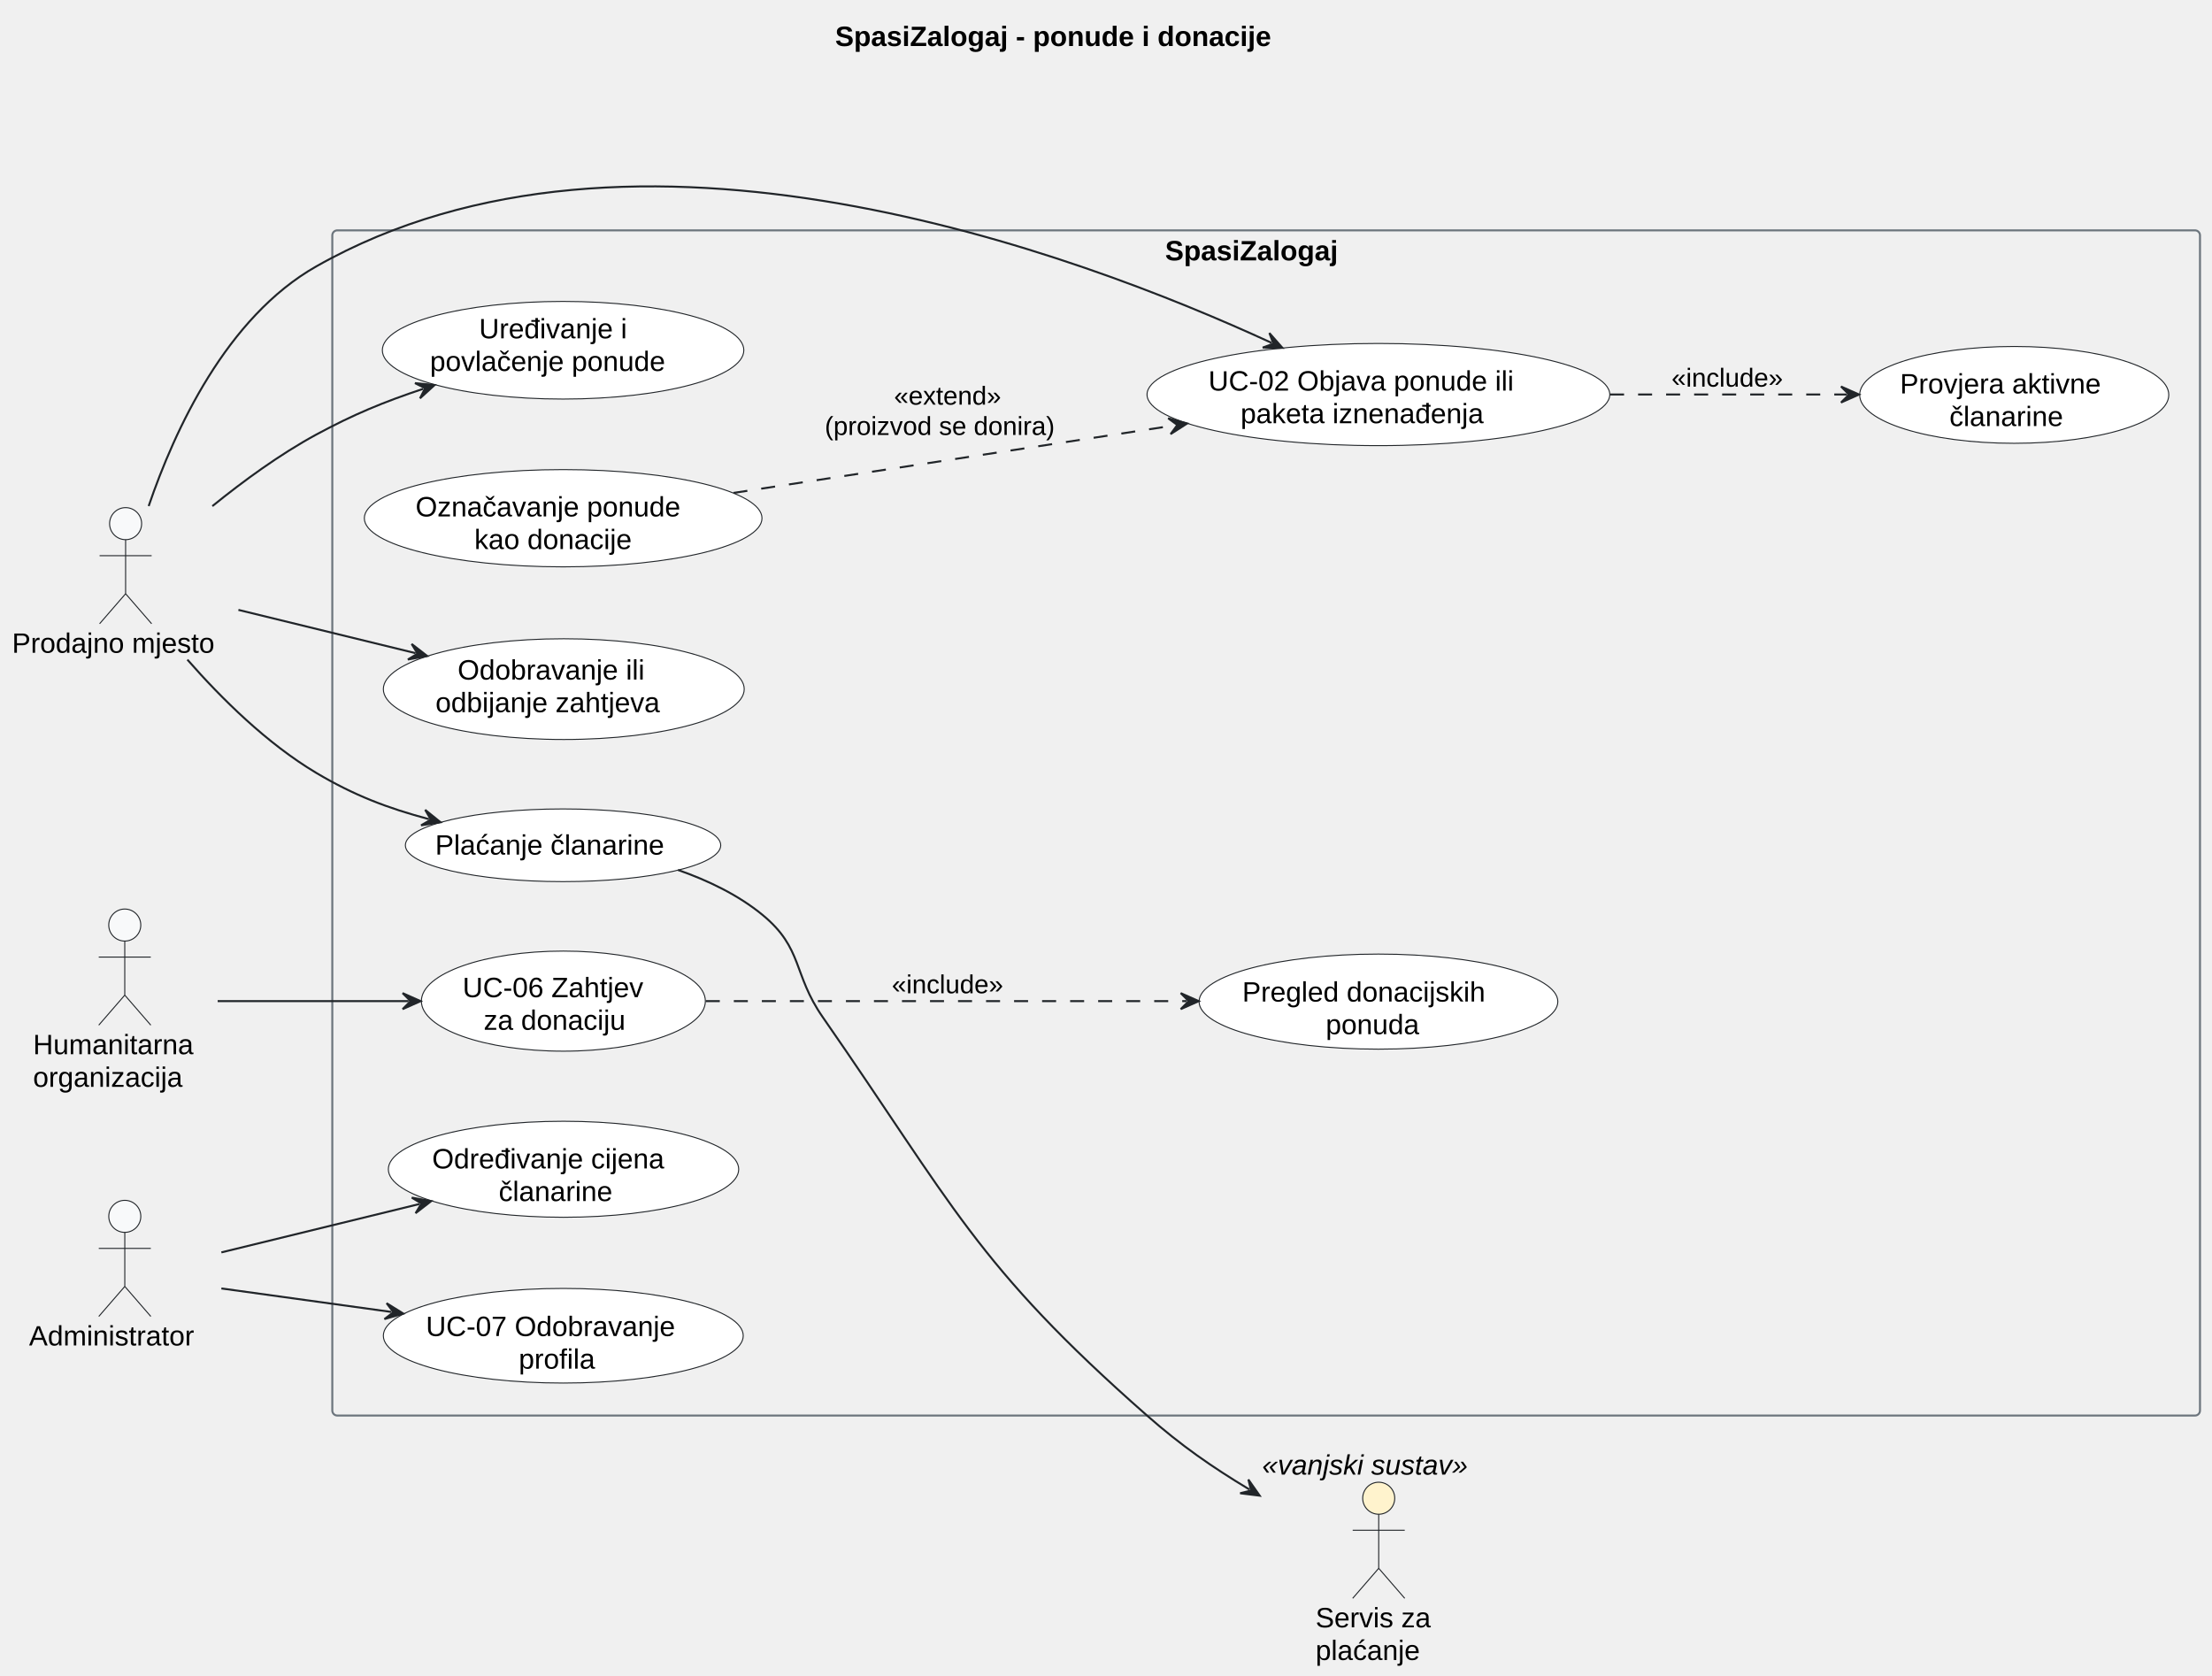
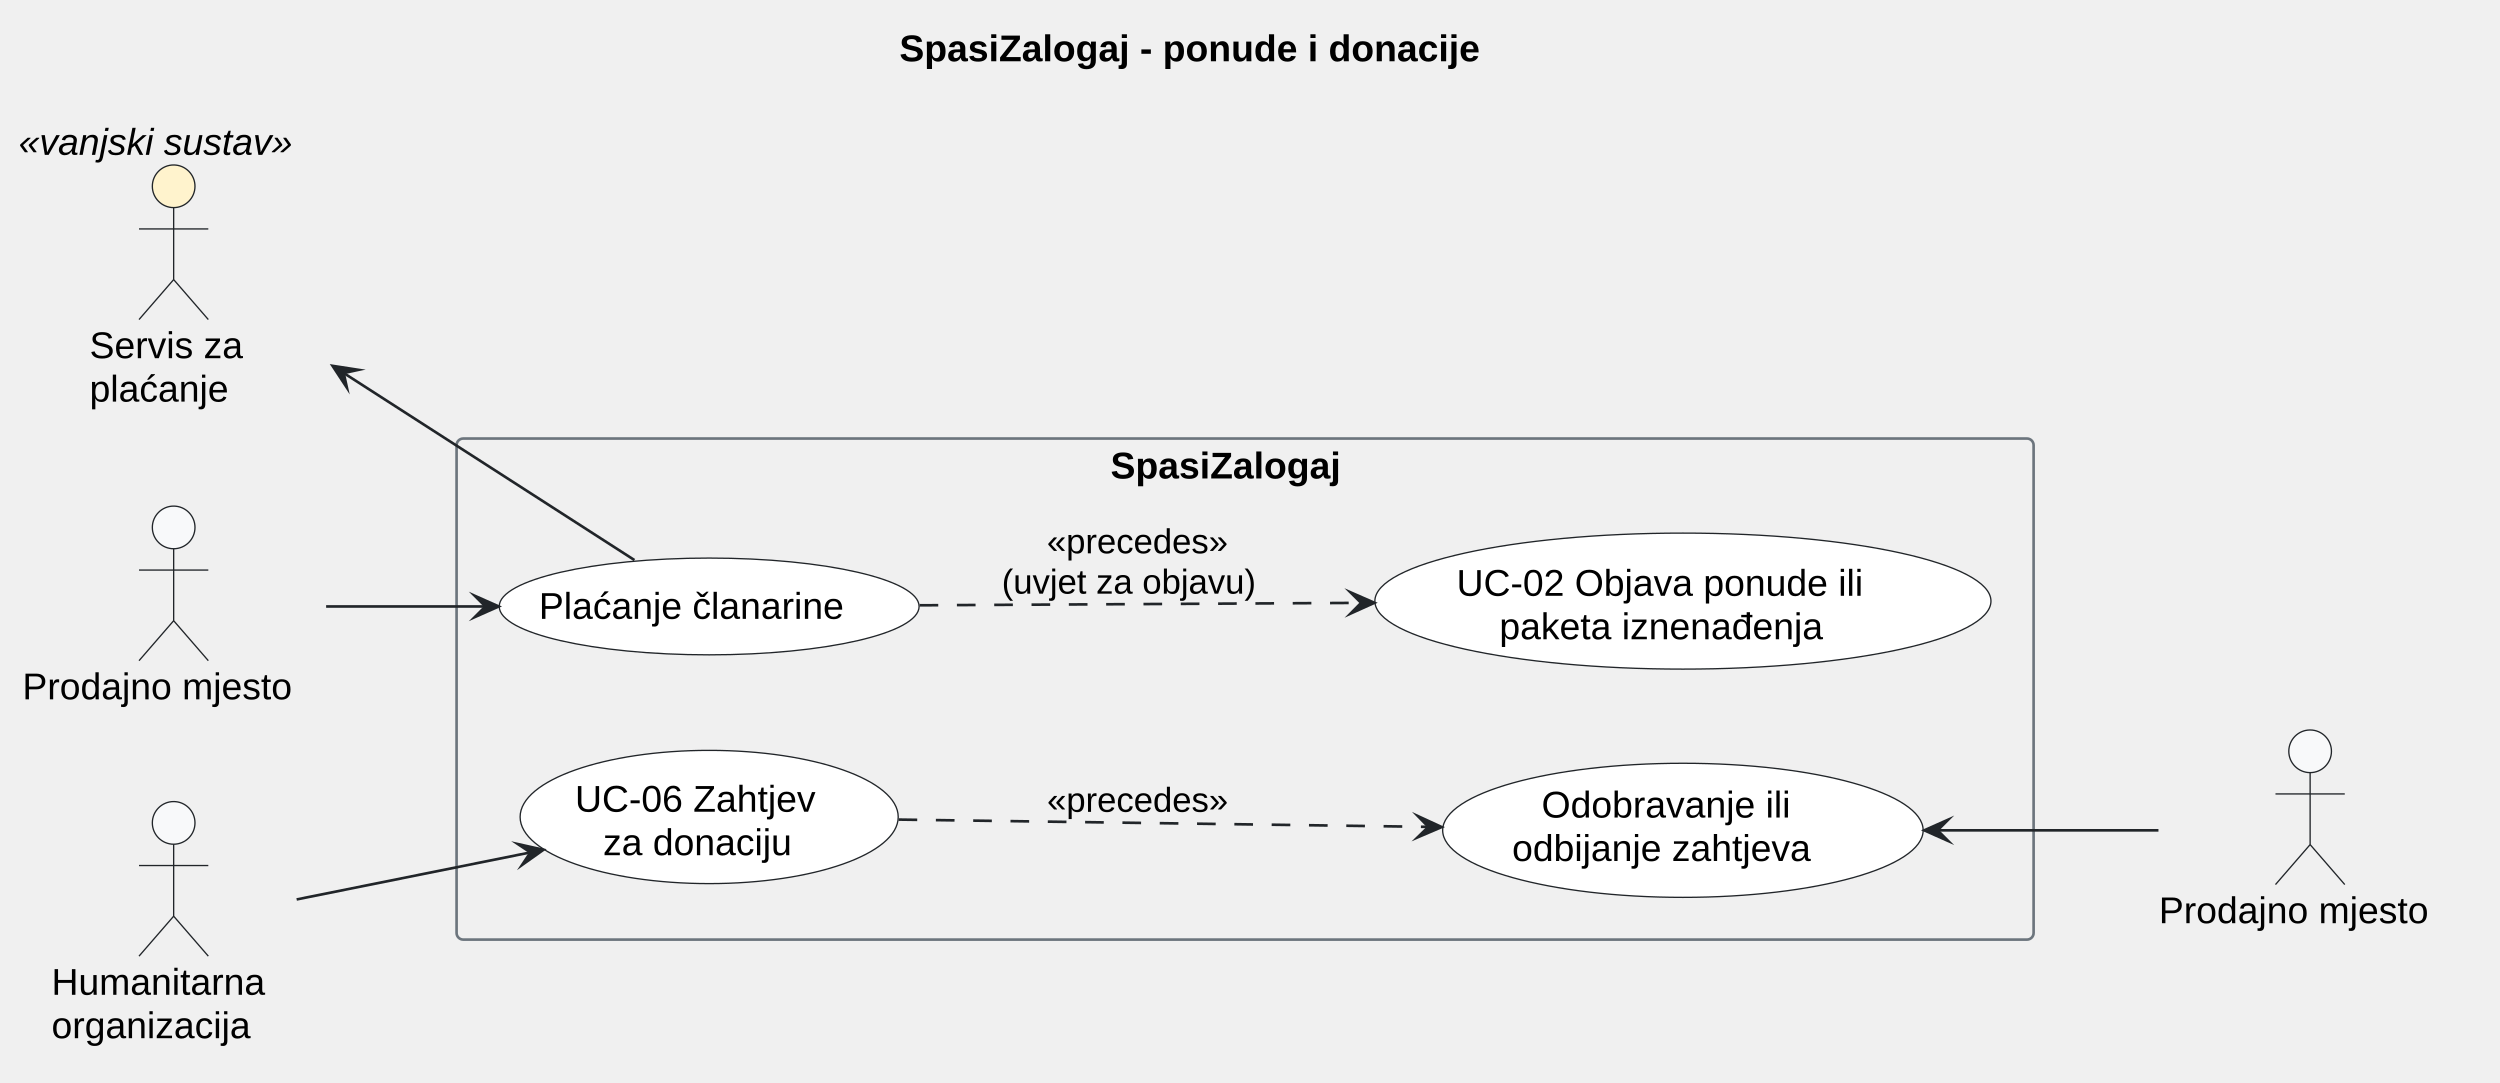
- <svg xmlns="http://www.w3.org/2000/svg" contentStyleType="text/css" data-diagram-type="DESCRIPTION" height="837px" preserveAspectRatio="none" style="width:1105px;height:837px;background:#FFFFFF;" version="1.1" viewBox="0 0 1105 837" width="1105px" zoomAndPan="magnify">
+ <svg xmlns="http://www.w3.org/2000/svg" version="1.1" data-diagram-type="DESCRIPTION" style="width:938px;height:406px;background:#FFFFFF;" width="938px" height="406px" viewBox="0 0 938 406" zoomAndPan="magnify" preserveAspectRatio="none" contentStyleType="text/css">
  <defs />
-   <g>
-     <g class="title" data-source-line="14">
-       <text fill="#000000" font-family="Arial" font-size="14" font-weight="bold" lengthAdjust="spacing" textLength="256.607" x="417.196" y="22.995">SpasiZalogaj - ponude i donacije</text>
+   <g font-family="sans-serif" lengthAdjust="spacing">
+     <g class="title" data-source-line="15">
+       <text x="337.45" y="22.995" fill="#000" font-size="14" textLength="256.607" font-weight="700" font-family="Arial">SpasiZalogaj - ponude i donacije</text>
    </g>
-     <g class="cluster" data-entity="SpasiZalogaj" data-source-line="37" data-uid="ent0005" id="cluster_SpasiZalogaj">
-       <rect fill="none" height="592" rx="2.5" ry="2.5" style="stroke:#6C757D;stroke-width:1;" width="933" x="166" y="115.057" />
-       <text fill="#000000" font-family="Arial" font-size="14" font-weight="bold" lengthAdjust="spacing" textLength="100.967" x="582.017" y="130.052">SpasiZalogaj</text>
+     <g class="cluster" data-qualified-name="SpasiZalogaj" id="ent0004" data-source-line="39">
+       <rect x="171.31" y="164.539" width="591.7" height="188" fill="none" style="stroke:#6C757D;stroke-width:1;" rx="2.5" ry="2.5" />
+       <text x="416.677" y="179.534" fill="#000" font-size="14" textLength="100.967" font-weight="700" font-family="Arial">SpasiZalogaj</text>
    </g>
-     <g class="entity" data-entity="UCClan" data-source-line="38" data-uid="ent0006" id="entity_UCClan">
-       <ellipse cx="281.268" cy="422.211" fill="#FFFFFF" rx="78.768" ry="18.154" style="stroke:#212529;stroke-width:0.5;" />
-       <text fill="#000000" font-family="Arial" font-size="14" lengthAdjust="spacing" textLength="127.764" x="217.386" y="426.859">Plaćanje članarine</text>
+     <g class="entity" data-qualified-name="SpasiZalogaj.UCClan" id="ent0005" data-source-line="41">
+       <ellipse cx="266.078" cy="227.542" rx="78.768" ry="18.154" fill="#FFF" style="stroke:#212529;stroke-width:0.5;" />
+       <text x="202.196" y="232.191" fill="#000" font-size="14" textLength="127.764" font-family="Arial">Plaćanje članarine</text>
    </g>
-     <g class="entity" data-entity="UC02" data-source-line="39" data-uid="ent0007" id="entity_UC02">
-       <ellipse cx="688.579" cy="197.073" fill="#FFFFFF" rx="115.579" ry="25.516" style="stroke:#212529;stroke-width:0.5;" />
-       <text fill="#000000" font-family="Arial" font-size="14" lengthAdjust="spacing" textLength="169.846" x="603.656" y="195.088">UC-02 Objava ponude ili</text>
-       <text fill="#000000" font-family="Arial" font-size="14" lengthAdjust="spacing" textLength="137.724" x="619.717" y="211.385">paketa iznenađenja</text>
+     <g class="entity" data-qualified-name="SpasiZalogaj.UC02" id="ent0006" data-source-line="42">
+       <ellipse cx="631.429" cy="225.534" rx="115.579" ry="25.516" fill="#FFF" style="stroke:#212529;stroke-width:0.5;" />
+       <text x="546.506" y="223.55" fill="#000" font-size="14" textLength="169.846" font-family="Arial">UC-02 Objava ponude ili</text>
+       <text x="562.567" y="239.847" fill="#000" font-size="14" textLength="137.724" font-family="Arial">paketa iznenađenja</text>
    </g>
-     <g class="entity" data-entity="UCProvjera" data-source-line="40" data-uid="ent0008" id="entity_UCProvjera">
-       <ellipse cx="1006.204" cy="197.24" fill="#FFFFFF" rx="77.204" ry="24.183" style="stroke:#212529;stroke-width:0.5;" />
-       <text fill="#000000" font-family="Arial" font-size="14" lengthAdjust="spacing" textLength="114.174" x="949.117" y="196.504">Provjera aktivne</text>
-       <text fill="#000000" font-family="Arial" font-size="14" lengthAdjust="spacing" textLength="64.75" x="973.829" y="212.801">članarine</text>
+     <g class="entity" data-qualified-name="SpasiZalogaj.UC06" id="ent0007" data-source-line="45">
+       <ellipse cx="266.08" cy="306.534" rx="70.93" ry="24.996" fill="#FFF" style="stroke:#212529;stroke-width:0.5;" />
+       <text x="215.75" y="304.559" fill="#000" font-size="14" textLength="100.659" font-family="Arial">UC-06 Zahtjev</text>
+       <text x="226.264" y="320.856" fill="#000" font-size="14" textLength="79.632" font-family="Arial">za donaciju</text>
    </g>
-     <g class="entity" data-entity="UCDonacija" data-source-line="41" data-uid="ent0009" id="entity_UCDonacija">
-       <ellipse cx="281.327" cy="258.845" fill="#FFFFFF" rx="99.327" ry="24.288" style="stroke:#212529;stroke-width:0.5;" />
-       <text fill="#000000" font-family="Arial" font-size="14" lengthAdjust="spacing" textLength="147.485" x="207.584" y="257.945">Označavanje ponude</text>
-       <text fill="#000000" font-family="Arial" font-size="14" lengthAdjust="spacing" textLength="88.696" x="236.979" y="274.242">kao donacije</text>
+     <g class="entity" data-qualified-name="SpasiZalogaj.UCOdluka" id="ent0008" data-source-line="46">
+       <ellipse cx="631.427" cy="311.536" rx="90.137" ry="25.157" fill="#FFF" style="stroke:#212529;stroke-width:0.5;" />
+       <text x="578.4" y="306.75" fill="#000" font-size="14" textLength="106.053" font-family="Arial">Odobravanje ili</text>
+       <text x="567.336" y="323.047" fill="#000" font-size="14" textLength="128.181" font-family="Arial">odbijanje zahtjeva</text>
    </g>
-     <g class="entity" data-entity="UCUredi" data-source-line="42" data-uid="ent0010" id="entity_UCUredi">
-       <ellipse cx="281.287" cy="174.941" fill="#FFFFFF" rx="90.287" ry="24.384" style="stroke:#212529;stroke-width:0.5;" />
-       <text fill="#000000" font-family="Arial" font-size="14" lengthAdjust="spacing" textLength="83.973" x="239.3" y="168.99">Uređivanje i</text>
-       <text fill="#000000" font-family="Arial" font-size="14" lengthAdjust="spacing" textLength="133.041" x="214.766" y="185.287">povlačenje ponude</text>
+     <g class="entity" data-qualified-name="Prodavac" id="ent0001" data-source-line="35">
+       <ellipse cx="65.159" cy="197.889" rx="8" ry="8" fill="#F8F9FA" style="stroke:#212529;stroke-width:0.5;" />
+       <path d="M65.159,205.889 L65.159,232.889 M52.159,213.889 L78.159,213.889 M65.159,232.889 L52.159,247.889 M65.159,232.889 L78.159,247.889" style="stroke:#212529;stroke-width:0.5;" fill="none" />
+       <text x="8.41" y="262.384" fill="#000" font-size="14" textLength="113.497" font-family="Arial">Prodajno mjesto</text>
    </g>
-     <g class="entity" data-entity="UC06" data-source-line="44" data-uid="ent0011" id="entity_UC06">
-       <ellipse cx="281.43" cy="500.053" fill="#FFFFFF" rx="70.93" ry="24.996" style="stroke:#212529;stroke-width:0.5;" />
-       <text fill="#000000" font-family="Arial" font-size="14" lengthAdjust="spacing" textLength="100.659" x="231.1" y="498.077">UC-06 Zahtjev</text>
-       <text fill="#000000" font-family="Arial" font-size="14" lengthAdjust="spacing" textLength="79.632" x="241.614" y="514.374">za donaciju</text>
+     <g class="entity" data-qualified-name="Org" id="ent0002" data-source-line="36">
+       <ellipse cx="65.158" cy="308.749" rx="8" ry="8" fill="#F8F9FA" style="stroke:#212529;stroke-width:0.5;" />
+       <path d="M65.158,316.749 L65.158,343.749 M52.158,324.749 L78.158,324.749 M65.158,343.749 L52.158,358.749 M65.158,343.749 L78.158,358.749" style="stroke:#212529;stroke-width:0.5;" fill="none" />
+       <text x="19.33" y="373.244" fill="#000" font-size="14" textLength="91.656" font-family="Arial">Humanitarna</text>
+       <text x="19.33" y="389.541" fill="#000" font-size="14" textLength="84.533" font-family="Arial">organizacija</text>
    </g>
-     <g class="entity" data-entity="UCPregledDon" data-source-line="45" data-uid="ent0012" id="entity_UCPregledDon">
-       <ellipse cx="688.604" cy="500.3" fill="#FFFFFF" rx="89.604" ry="23.743" style="stroke:#212529;stroke-width:0.5;" />
-       <text fill="#000000" font-family="Arial" font-size="14" lengthAdjust="spacing" textLength="136.083" x="620.563" y="500.264">Pregled donacijskih</text>
-       <text fill="#000000" font-family="Arial" font-size="14" lengthAdjust="spacing" textLength="52.664" x="662.272" y="516.561">ponuda</text>
+     <g class="entity" data-qualified-name="Placanje" id="ent0003" data-source-line="37">
+       <ellipse cx="65.157" cy="69.896" rx="8" ry="8" fill="#FFF3CD" style="stroke:#212529;stroke-width:0.5;" />
+       <path d="M65.157,77.896 L65.157,104.896 M52.157,85.896 L78.157,85.896 M65.157,104.896 L52.157,119.896 M65.157,104.896 L78.157,119.896" style="stroke:#212529;stroke-width:0.5;" fill="none" />
+       <text x="33.605" y="134.391" fill="#000" font-size="14" textLength="63.103" font-family="Arial">Servis za</text>
+       <text x="33.605" y="150.688" fill="#000" font-size="14" textLength="59.008" font-family="Arial">plaćanje</text>
+       <text x="7" y="58.094" fill="#000" font-size="14" textLength="116.313" font-style="italic" font-family="Arial">«vanjski sustav»</text>
    </g>
-     <g class="entity" data-entity="UCOdluka" data-source-line="46" data-uid="ent0013" id="entity_UCOdluka">
-       <ellipse cx="281.637" cy="344.214" fill="#FFFFFF" rx="90.137" ry="25.157" style="stroke:#212529;stroke-width:0.5;" />
-       <text fill="#000000" font-family="Arial" font-size="14" lengthAdjust="spacing" textLength="106.053" x="228.61" y="339.429">Odobravanje ili</text>
-       <text fill="#000000" font-family="Arial" font-size="14" lengthAdjust="spacing" textLength="128.181" x="217.546" y="355.726">odbijanje zahtjeva</text>
+     <g class="entity" data-qualified-name="Prodavac2" id="ent0009" data-source-line="49">
+       <ellipse cx="866.759" cy="281.889" rx="8" ry="8" fill="#F8F9FA" style="stroke:#212529;stroke-width:0.5;" />
+       <path d="M866.759,289.889 L866.759,316.889 M853.759,297.889 L879.759,297.889 M866.759,316.889 L853.759,331.889 M866.759,316.889 L879.759,331.889" style="stroke:#212529;stroke-width:0.5;" fill="none" />
+       <text x="810.01" y="346.384" fill="#000" font-size="14" textLength="113.497" font-family="Arial">Prodajno mjesto</text>
    </g>
-     <g class="entity" data-entity="UC07" data-source-line="48" data-uid="ent0014" id="entity_UC07">
-       <ellipse cx="281.389" cy="667.188" fill="#FFFFFF" rx="89.889" ry="23.631" style="stroke:#212529;stroke-width:0.5;" />
-       <text fill="#000000" font-family="Arial" font-size="14" lengthAdjust="spacing" textLength="137.273" x="212.753" y="667.334">UC-07 Odobravanje</text>
-       <text fill="#000000" font-family="Arial" font-size="14" lengthAdjust="spacing" textLength="44.495" x="259.141" y="683.631">profila</text>
+     <g class="link" data-entity-1="ent0001" data-entity-2="ent0005" id="lnk10" data-source-line="52" data-link-type="dependency">
+       <path d="M122.36,227.539 C142.47,227.539 160.5,227.539 182.12,227.539" style="stroke:#212529;stroke-width:1;" fill="none" id="Prodavac-to-UCClan" />
+       <polygon points="187.12,227.539,178.12,223.539,182.12,227.539,178.12,231.539,187.12,227.539" fill="#212529" style="stroke:#212529;stroke-width:1;stroke-linejoin:miter;stroke-miterlimit:10;" />
    </g>
-     <g class="entity" data-entity="UCCijene" data-source-line="49" data-uid="ent0015" id="entity_UCCijene">
-       <ellipse cx="281.508" cy="584.038" fill="#FFFFFF" rx="87.508" ry="23.981" style="stroke:#212529;stroke-width:0.5;" />
-       <text fill="#000000" font-family="Arial" font-size="14" lengthAdjust="spacing" textLength="131.284" x="215.866" y="583.621">Određivanje cijena</text>
-       <text fill="#000000" font-family="Arial" font-size="14" lengthAdjust="spacing" textLength="64.75" x="249.133" y="599.918">članarine</text>
+     <g class="link" data-entity-1="ent0005" data-entity-2="ent0006" id="lnk11" data-source-line="53" data-link-type="dependency">
+       <path d="M345.03,227.109 C394.76,226.839 455.09,226.507 510.69,226.197" style="stroke:#212529;stroke-width:1;stroke-dasharray:7,7;" fill="none" id="UCClan-to-UC02" />
+       <polygon points="515.69,226.169,506.668,222.219,510.69,226.197,506.712,230.219,515.69,226.169" fill="#212529" style="stroke:#212529;stroke-width:1;stroke-linejoin:miter;stroke-miterlimit:10;" />
+       <text x="392.792" y="207.606" fill="#000" font-size="13" textLength="75.67" font-family="Arial">«precedes»</text>
+       <text x="375.85" y="222.738" fill="#000" font-size="13" textLength="109.554" font-family="Arial">(uvjet za objavu)</text>
    </g>
-     <g class="entity" data-entity="Prodavac" data-source-line="33" data-uid="ent0002" id="entity_Prodavac">
-       <ellipse cx="62.748" cy="261.557" fill="#F8F9FA" rx="8" ry="8" style="stroke:#212529;stroke-width:0.5;" />
-       <path d="M62.748,269.557 L62.748,296.557 M49.748,277.557 L75.749,277.557 M62.748,296.557 L49.748,311.557 M62.748,296.557 L75.749,311.557" fill="none" style="stroke:#212529;stroke-width:0.5;" />
-       <text fill="#000000" font-family="Arial" font-size="14" lengthAdjust="spacing" textLength="113.497" x="6" y="326.052">Prodajno mjesto</text>
+     <g class="link" data-entity-1="ent0003" data-entity-2="ent0005" id="lnk13" data-source-line="54" data-link-type="dependency">
+       <path d="M128.965,139.964 C166.445,164.074 209.08,191.509 238.04,210.139" style="stroke:#212529;stroke-width:1;" fill="none" id="Placanje-backto-UCClan" />
+       <polygon points="124.76,137.259,130.165,145.492,128.965,139.964,134.493,138.764,124.76,137.259" fill="#212529" style="stroke:#212529;stroke-width:1;stroke-linejoin:miter;stroke-miterlimit:10;" />
    </g>
-     <g class="entity" data-entity="Org" data-source-line="34" data-uid="ent0003" id="entity_Org">
-       <ellipse cx="62.328" cy="462.057" fill="#F8F9FA" rx="8" ry="8" style="stroke:#212529;stroke-width:0.5;" />
-       <path d="M62.328,470.057 L62.328,497.057 M49.328,478.057 L75.328,478.057 M62.328,497.057 L49.328,512.057 M62.328,497.057 L75.328,512.057" fill="none" style="stroke:#212529;stroke-width:0.5;" />
-       <text fill="#000000" font-family="Arial" font-size="14" lengthAdjust="spacing" textLength="91.656" x="16.5" y="526.552">Humanitarna</text>
-       <text fill="#000000" font-family="Arial" font-size="14" lengthAdjust="spacing" textLength="84.533" x="16.5" y="542.849">organizacija</text>
+     <g class="link" data-entity-1="ent0002" data-entity-2="ent0007" id="lnk14" data-source-line="57" data-link-type="dependency">
+       <path d="M111.3,337.469 C138.69,331.959 169.118,325.834 199.008,319.824" style="stroke:#212529;stroke-width:1;" fill="none" id="Org-to-UC06" />
+       <polygon points="203.91,318.839,194.298,316.691,199.008,319.824,195.875,324.534,203.91,318.839" fill="#212529" style="stroke:#212529;stroke-width:1;stroke-linejoin:miter;stroke-miterlimit:10;" />
    </g>
-     <g class="entity" data-entity="Admin" data-source-line="35" data-uid="ent0004" id="entity_Admin">
-       <ellipse cx="62.341" cy="607.557" fill="#F8F9FA" rx="8" ry="8" style="stroke:#212529;stroke-width:0.5;" />
-       <path d="M62.341,615.557 L62.341,642.557 M49.341,623.557 L75.341,623.557 M62.341,642.557 L49.341,657.557 M62.341,642.557 L75.341,657.557" fill="none" style="stroke:#212529;stroke-width:0.5;" />
-       <text fill="#000000" font-family="Arial" font-size="14" lengthAdjust="spacing" textLength="95.683" x="14.5" y="672.052">Administrator</text>
+     <g class="link" data-entity-1="ent0007" data-entity-2="ent0008" id="lnk15" data-source-line="58" data-link-type="dependency">
+       <path d="M337.14,307.509 C395.19,308.309 473.06,309.38 535.92,310.24" style="stroke:#212529;stroke-width:1;stroke-dasharray:7,7;" fill="none" id="UC06-to-UCOdluka" />
+       <polygon points="540.92,310.309,531.976,306.186,535.92,310.24,531.866,314.185,540.92,310.309" fill="#212529" style="stroke:#212529;stroke-width:1;stroke-linejoin:miter;stroke-miterlimit:10;" />
+       <text x="392.85" y="304.606" fill="#000" font-size="13" textLength="75.67" font-family="Arial">«precedes»</text>
    </g>
-     <g class="entity" data-entity="Placanje" data-source-line="52" data-uid="ent0016" id="entity_Placanje">
-       <ellipse cx="688.732" cy="748.354" fill="#FFF3CD" rx="8" ry="8" style="stroke:#212529;stroke-width:0.5;" />
-       <path d="M688.732,756.354 L688.732,783.354 M675.732,764.354 L701.732,764.354 M688.732,783.354 L675.732,798.354 M688.732,783.354 L701.732,798.354" fill="none" style="stroke:#212529;stroke-width:0.5;" />
-       <text fill="#000000" font-family="Arial" font-size="14" lengthAdjust="spacing" textLength="63.102" x="657.181" y="812.849">Servis za</text>
-       <text fill="#000000" font-family="Arial" font-size="14" lengthAdjust="spacing" textLength="59.008" x="657.181" y="829.146">plaćanje</text>
-       <text fill="#000000" font-family="Arial" font-size="14" font-style="italic" lengthAdjust="spacing" textLength="116.464" x="630.5" y="736.552">«vanjski sustav»</text>
-     </g>
-     <g class="link" data-entity-1="Prodavac" data-entity-2="UCClan" data-source-line="54" data-uid="lnk17" id="link_Prodavac_UCClan">
-       <path d="M93.61,329.487 C110.64,348.917 133.41,371.417 158,386.057 C176.86,397.277 193.653,403.661 214.273,409.161" fill="none" id="Prodavac-to-UCClan" style="stroke:#212529;stroke-width:1;" />
-       <polygon fill="#212529" points="220.07,410.707,212.405,404.522,215.239,409.418,210.343,412.252,220.07,410.707" style="stroke:#212529;stroke-width:1;" />
-     </g>
-     <g class="link" data-entity-1="Prodavac" data-entity-2="UC02" data-source-line="55" data-uid="lnk18" id="link_Prodavac_UC02">
-       <path d="M74.27,252.777 C87.24,214.737 113.1,158.517 158,133.057 C316.27,43.297 538.09,126.527 635.18,171.237" fill="none" id="Prodavac-to-UC02" style="stroke:#212529;stroke-width:1;" />
-       <polygon fill="#212529" points="640.63,173.747,634.128,166.349,636.088,171.655,630.782,173.616,640.63,173.747" style="stroke:#212529;stroke-width:1;" />
-     </g>
-     <g class="link" data-entity-1="Prodavac" data-entity-2="UCUredi" data-source-line="56" data-uid="lnk19" id="link_Prodavac_UCUredi">
-       <path d="M106.08,252.807 C121.63,240.197 139.87,226.897 158,217.057 C176.38,207.087 191.875,200.696 211.405,194.216" fill="none" id="Prodavac-to-UCUredi" style="stroke:#212529;stroke-width:1;" />
-       <polygon fill="#212529" points="217.1,192.327,207.298,191.365,212.354,193.901,209.818,198.958,217.1,192.327" style="stroke:#212529;stroke-width:1;" />
-     </g>
-     <g class="link" data-entity-1="Prodavac" data-entity-2="UCOdluka" data-source-line="57" data-uid="lnk20" id="link_Prodavac_UCOdluka">
-       <path d="M119.1,304.637 C147.86,311.657 177.351,318.863 207.611,326.253" fill="none" id="Prodavac-to-UCOdluka" style="stroke:#212529;stroke-width:1;" />
-       <polygon fill="#212529" points="213.44,327.677,205.646,321.656,208.583,326.491,203.748,329.428,213.44,327.677" style="stroke:#212529;stroke-width:1;" />
-     </g>
-     <g class="link" data-entity-1="Org" data-entity-2="UC06" data-source-line="59" data-uid="lnk21" id="link_Org_UC06">
-       <path d="M108.73,500.057 C138.04,500.057 170.83,500.057 204.12,500.057" fill="none" id="Org-to-UC06" style="stroke:#212529;stroke-width:1;" />
-       <polygon fill="#212529" points="210.12,500.057,201.12,496.057,205.12,500.057,201.12,504.057,210.12,500.057" style="stroke:#212529;stroke-width:1;" />
-     </g>
-     <g class="link" data-entity-1="Admin" data-entity-2="UC07" data-source-line="61" data-uid="lnk22" id="link_Admin_UC07">
-       <path d="M110.59,643.567 C137.14,647.237 165.057,651.095 195.557,655.314" fill="none" id="Admin-to-UC07" style="stroke:#212529;stroke-width:1;" />
-       <polygon fill="#212529" points="201.5,656.137,193.133,650.941,196.547,655.452,192.037,658.866,201.5,656.137" style="stroke:#212529;stroke-width:1;" />
-     </g>
-     <g class="link" data-entity-1="Admin" data-entity-2="UCCijene" data-source-line="62" data-uid="lnk23" id="link_Admin_UCCijene">
-       <path d="M110.59,625.557 C141.25,618.067 175.841,609.621 209.571,601.381" fill="none" id="Admin-to-UCCijene" style="stroke:#212529;stroke-width:1;" />
-       <polygon fill="#212529" points="215.4,599.957,205.708,598.207,210.543,601.143,207.606,605.978,215.4,599.957" style="stroke:#212529;stroke-width:1;" />
-     </g>
-     <g class="link" data-entity-1="UC02" data-entity-2="UCProvjera" data-source-line="64" data-uid="lnk24" id="link_UC02_UCProvjera">
-       <path d="M804.3,197.057 C845.7,197.057 885.38,197.057 922.68,197.057" fill="none" id="UC02-to-UCProvjera" style="stroke:#212529;stroke-width:1;stroke-dasharray:7,7;" />
-       <polygon fill="#212529" points="928.68,197.057,919.68,193.057,923.68,197.057,919.68,201.057,928.68,197.057" style="stroke:#212529;stroke-width:1;" />
-       <text fill="#000000" font-family="Arial" font-size="13" lengthAdjust="spacing" textLength="63.007" x="835" y="193.124">«include»</text>
-     </g>
-     <g class="link" data-entity-1="UCDonacija" data-entity-2="UC02" data-source-line="65" data-uid="lnk25" id="link_UCDonacija_UC02">
-       <path d="M366.42,246.207 C432.45,236.097 518.529,222.925 587.129,212.425" fill="none" id="UCDonacija-to-UC02" style="stroke:#212529;stroke-width:1;stroke-dasharray:7,7;" />
-       <polygon fill="#212529" points="593.06,211.517,583.558,208.925,588.118,212.273,584.769,216.833,593.06,211.517" style="stroke:#212529;stroke-width:1;" />
-       <text fill="#000000" font-family="Arial" font-size="13" lengthAdjust="spacing" textLength="61.185" x="446.623" y="202.124">«extend»</text>
-       <text fill="#000000" font-family="Arial" font-size="13" lengthAdjust="spacing" textLength="130.432" x="412" y="217.257">(proizvod se donira)</text>
-     </g>
-     <g class="link" data-entity-1="UC06" data-entity-2="UCPregledDon" data-source-line="66" data-uid="lnk26" id="link_UC06_UCPregledDon">
-       <path d="M352.58,500.057 C420.84,500.057 518.85,500.057 592.83,500.057" fill="none" id="UC06-to-UCPregledDon" style="stroke:#212529;stroke-width:1;stroke-dasharray:7,7;" />
-       <polygon fill="#212529" points="598.83,500.057,589.83,496.057,593.83,500.057,589.83,504.057,598.83,500.057" style="stroke:#212529;stroke-width:1;" />
-       <text fill="#000000" font-family="Arial" font-size="13" lengthAdjust="spacing" textLength="63.007" x="445.5" y="496.124">«include»</text>
-     </g>
-     <g class="link" data-entity-1="UCClan" data-entity-2="Placanje" data-source-line="68" data-uid="lnk27" id="link_UCClan_Placanje">
-       <path d="M338.69,434.537 C353.55,439.737 368.83,447.007 381,457.057 C401.28,473.797 395.99,486.467 411,508.057 C476.1,601.697 487.36,631.747 573,707.057 C589.95,721.967 605.248,732.625 624.138,743.985" fill="none" id="UCClan-to-Placanje" style="stroke:#212529;stroke-width:1;" />
-       <polygon fill="#212529" points="629.28,747.077,623.629,739.011,624.995,744.5,619.506,745.866,629.28,747.077" style="stroke:#212529;stroke-width:1;" />
+     <g class="link" data-entity-1="ent0008" data-entity-2="ent0009" id="lnk16" data-source-line="59" data-link-type="dependency">
+       <path d="M726.97,311.539 C756.53,311.539 783.55,311.539 809.85,311.539" style="stroke:#212529;stroke-width:1;" fill="none" id="UCOdluka-backto-Prodavac2" />
+       <polygon points="721.97,311.539,730.97,315.539,726.97,311.539,730.97,307.539,721.97,311.539" fill="#212529" style="stroke:#212529;stroke-width:1;stroke-linejoin:miter;stroke-miterlimit:10;" />
    </g>
  </g>
</svg>
